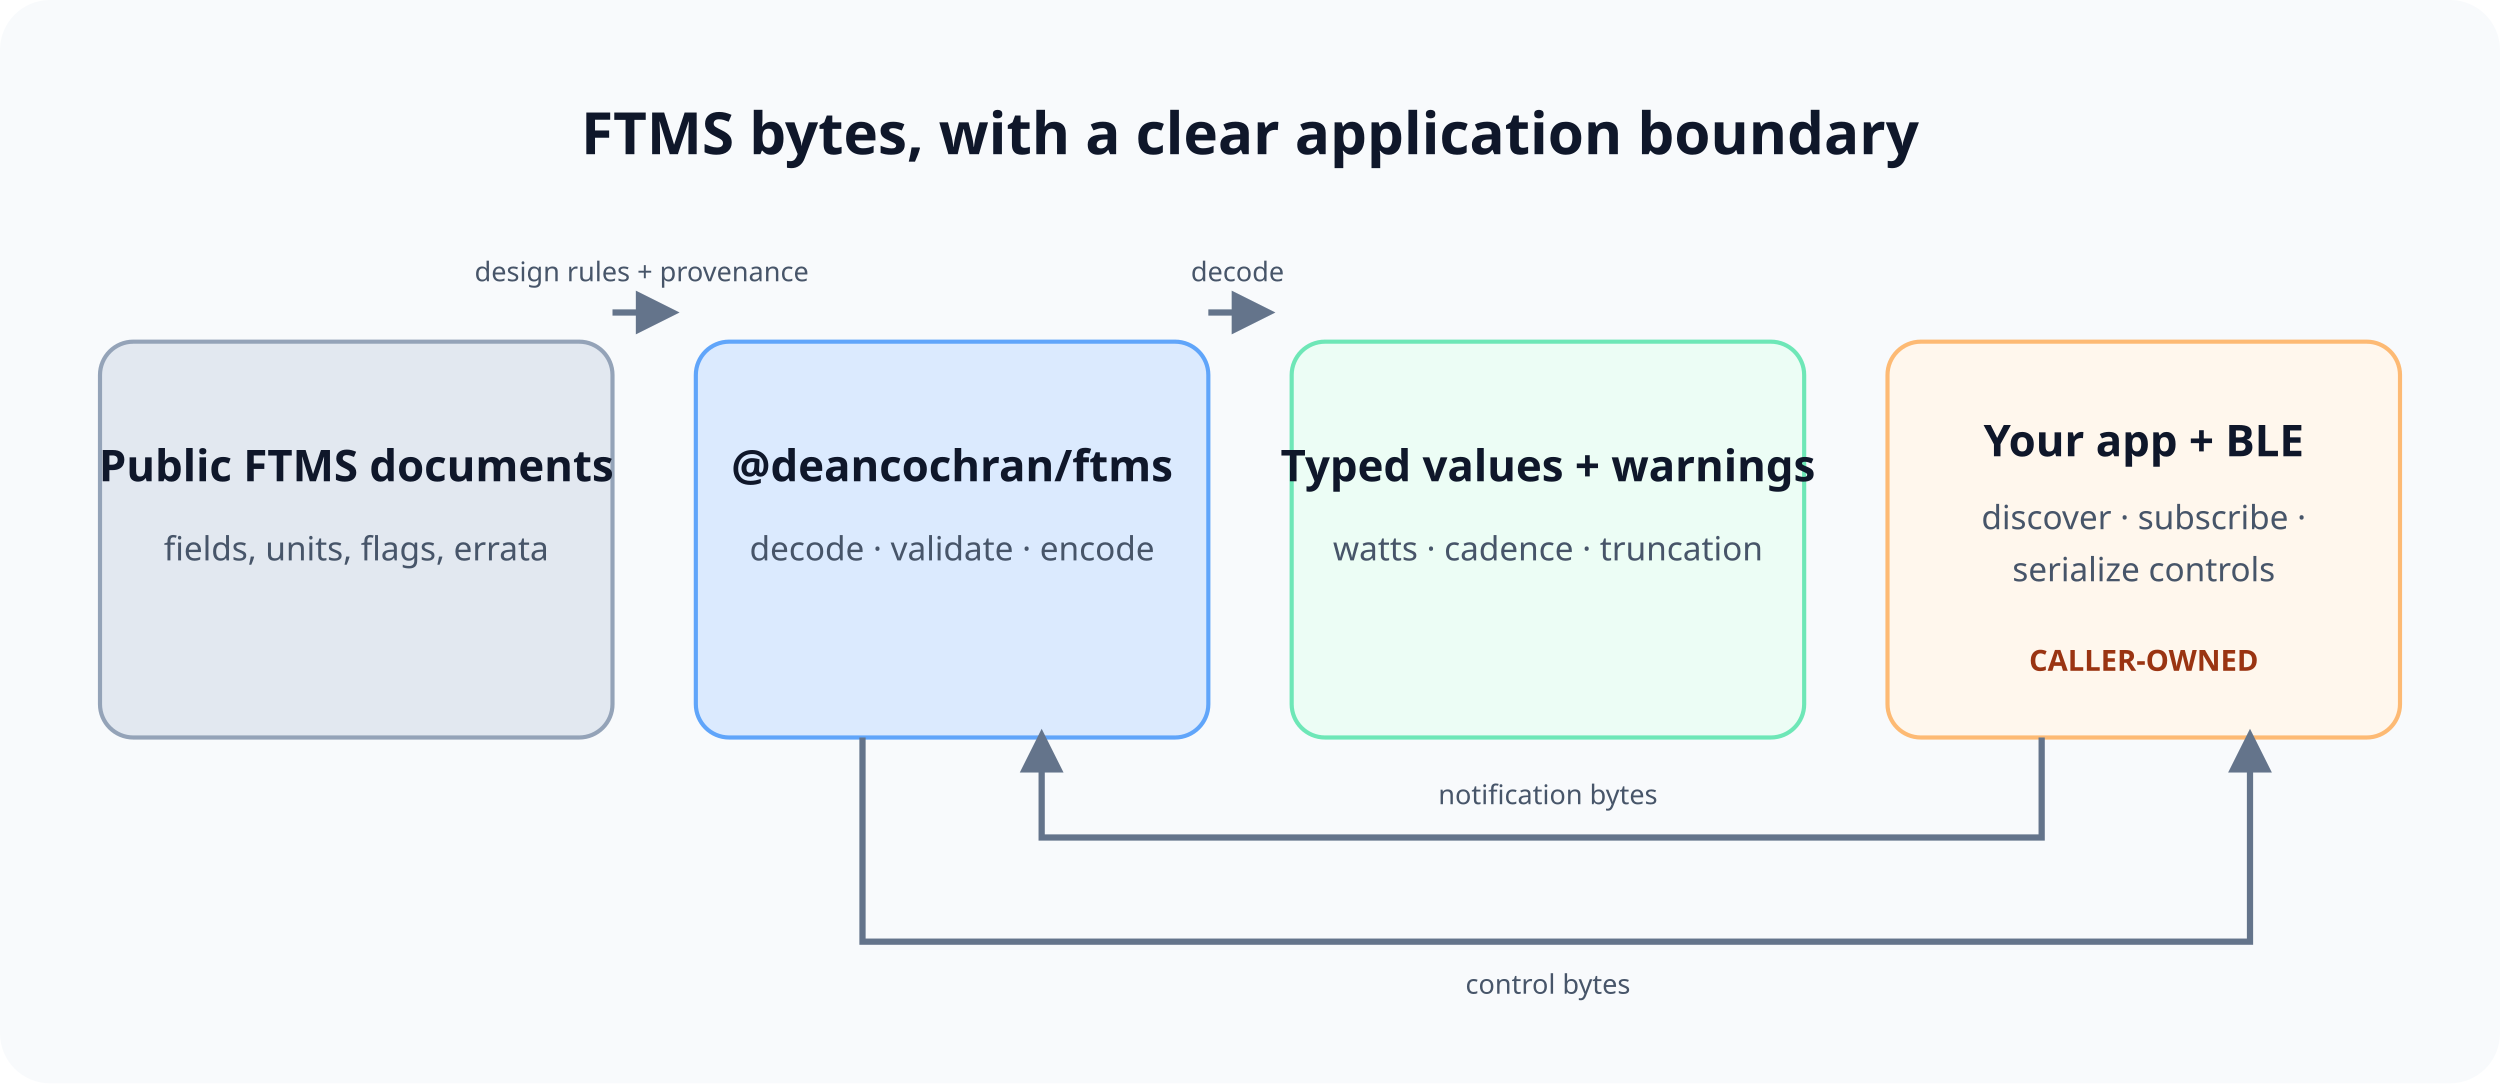
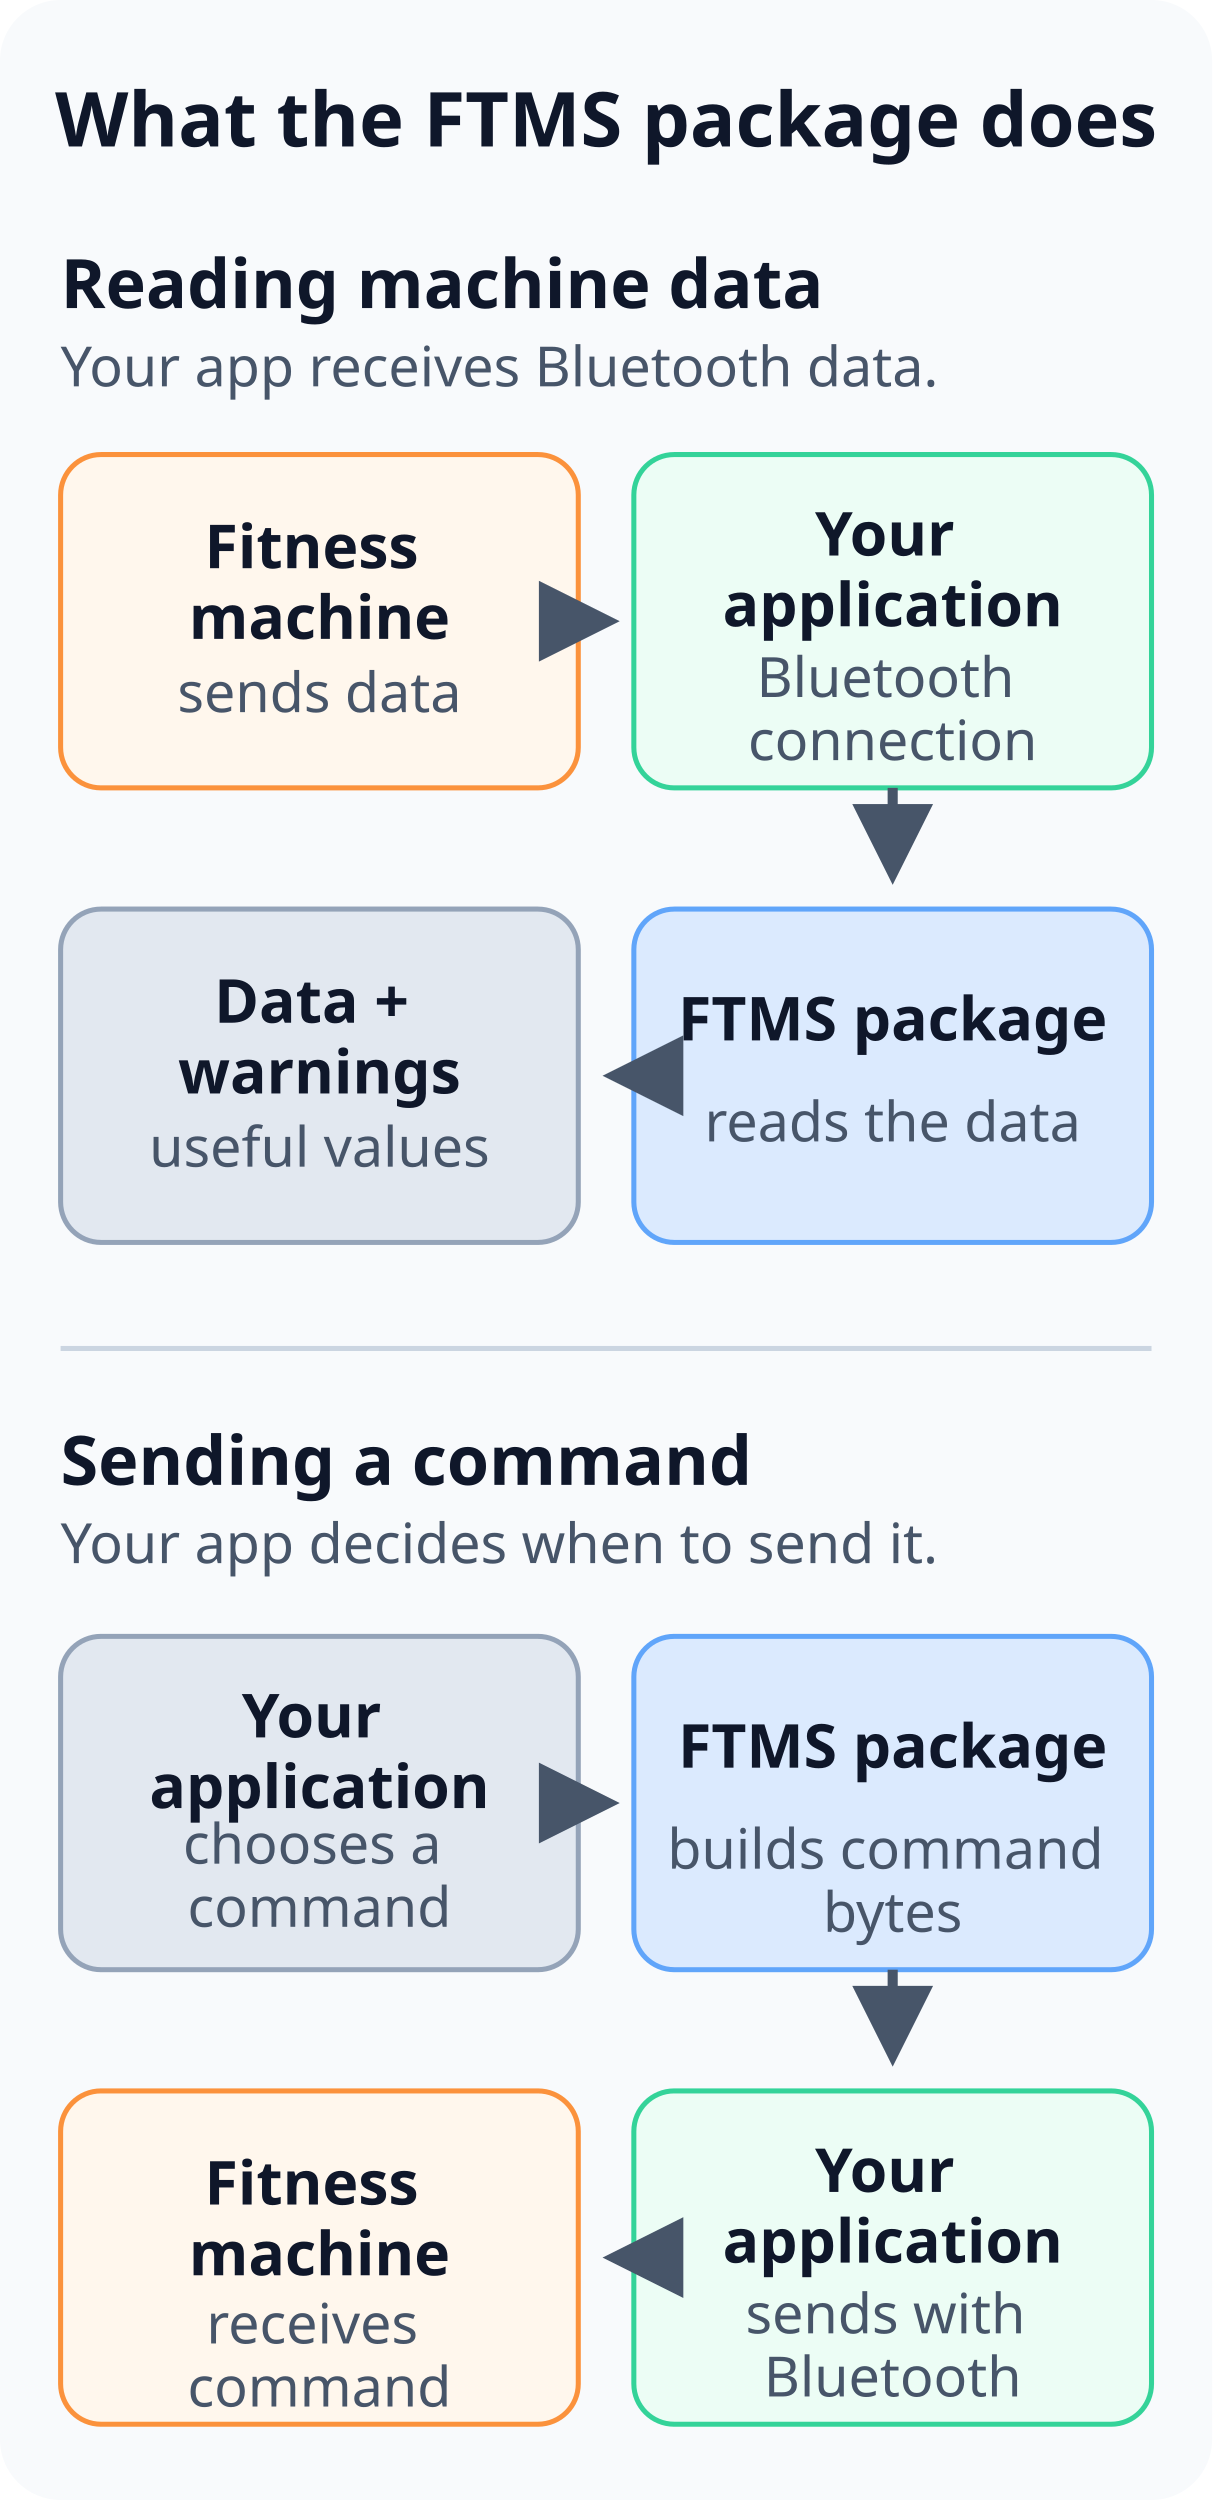
- <svg xmlns="http://www.w3.org/2000/svg" width="1200" height="520" viewBox="0 0 1200 520" role="img" aria-labelledby="title desc">
+ <svg xmlns="http://www.w3.org/2000/svg" width="480" height="990" viewBox="0 0 480 990" role="img" aria-labelledby="title desc">
  <defs>
-     <marker id="arrow" viewBox="0 0 10 10" refX="8" refY="5" markerWidth="7" markerHeight="7" orient="auto-start-reverse">
-       <path d="M 0 0 L 10 5 L 0 10 z" fill="#64748b" />
+     <marker id="arrow" viewBox="0 0 10 10" refX="8" refY="5" markerWidth="8" markerHeight="8" orient="auto">
+       <path d="M 0 0 L 10 5 L 0 10 z" fill="#475569" />
    </marker>
  </defs>
-   <rect width="1200" height="520" rx="24" fill="#f8fafc" />
-   <text x="600" y="74" fill="#0f172a" font-family="system-ui, sans-serif" font-size="28" font-weight="700" text-anchor="middle">
-         FTMS bytes, with a clear application boundary
+   <rect width="480" height="990" rx="24" fill="#f8fafc" />
+   <text x="240" y="58" fill="#0f172a" font-family="system-ui, sans-serif" font-size="30" font-weight="700" text-anchor="middle">
+         What the FTMS package does
    </text>
  <g font-family="system-ui, sans-serif" text-anchor="middle">
-     <rect x="48" y="164" width="246" height="190" rx="16" fill="#e2e8f0" stroke="#94a3b8" stroke-width="2" />
-     <text x="171" y="231" fill="#0f172a" font-size="21" font-weight="700">
-             Public FTMS documents
+     <text x="24" y="122" fill="#0f172a" font-size="27" font-weight="700" text-anchor="start">
+             Reading machine data
        </text>
-     <text x="171" y="269" fill="#475569" font-size="16">
-             fields, units, flags, errata
+     <text x="24" y="153" fill="#475569" font-size="22" text-anchor="start">
+             Your app receives Bluetooth data.
        </text>
-     <rect x="334" y="164" width="246" height="190" rx="16" fill="#dbeafe" stroke="#60a5fa" stroke-width="2" />
-     <text x="457" y="231" fill="#0f172a" font-size="21" font-weight="700">
-             @deancochran/ftms
+     <rect x="24" y="180" width="205" height="132" rx="16" fill="#fff7ed" stroke="#fb923c" stroke-width="2" />
+     <text x="126.5" y="225" fill="#0f172a" font-size="24" font-weight="700">
+       <tspan x="126.5">Fitness</tspan>
+       <tspan x="126.5" dy="28">machine</tspan>
+     </text>
+     <text x="126.5" y="282" fill="#475569" font-size="22">sends data</text>
+     <rect x="251" y="180" width="205" height="132" rx="16" fill="#ecfdf5" stroke="#34d399" stroke-width="2" />
+     <text x="353.5" y="220" fill="#0f172a" font-size="24" font-weight="700">
+       <tspan x="353.5">Your</tspan>
+       <tspan x="353.5" dy="28">application</tspan>
+     </text>
+     <text x="353.5" y="276" fill="#475569" font-size="22">
+       <tspan x="353.5">Bluetooth</tspan>
+       <tspan x="353.5" dy="25">connection</tspan>
+     </text>
+     <rect x="251" y="360" width="205" height="132" rx="16" fill="#dbeafe" stroke="#60a5fa" stroke-width="2" />
+     <text x="353.5" y="412" fill="#0f172a" font-size="24" font-weight="700">FTMS package</text>
+     <text x="353.5" y="452" fill="#475569" font-size="22">reads the data</text>
+     <rect x="24" y="360" width="205" height="132" rx="16" fill="#e2e8f0" stroke="#94a3b8" stroke-width="2" />
+     <text x="126.5" y="405" fill="#0f172a" font-size="24" font-weight="700">
+       <tspan x="126.5">Data +</tspan>
+       <tspan x="126.5" dy="28">warnings</tspan>
+     </text>
+     <text x="126.5" y="462" fill="#475569" font-size="22">useful values</text>
+     <path d="M 24 534 H 456" fill="none" stroke="#cbd5e1" stroke-width="2" />
+     <text x="24" y="588" fill="#0f172a" font-size="27" font-weight="700" text-anchor="start">
+             Sending a command
        </text>
-     <text x="457" y="269" fill="#475569" font-size="16">
-             decode · validate · encode
+     <text x="24" y="619" fill="#475569" font-size="22" text-anchor="start">
+             Your app decides when to send it.
        </text>
-     <rect x="620" y="164" width="246" height="190" rx="16" fill="#ecfdf5" stroke="#6ee7b7" stroke-width="2" />
-     <text x="743" y="231" fill="#0f172a" font-size="21" font-weight="700">
-             Typed values + warnings
-         </text>
-     <text x="743" y="269" fill="#475569" font-size="16">
-             watts · cadence · truncation
-         </text>
-     <rect x="906" y="164" width="246" height="190" rx="16" fill="#fff7ed" stroke="#fdba74" stroke-width="2" />
-     <text x="1029" y="219" fill="#0f172a" font-size="21" font-weight="700">
-             Your app + BLE
-         </text>
-     <text x="1029" y="254" fill="#475569" font-size="16">
-             discover · subscribe ·
-         </text>
-     <text x="1029" y="279" fill="#475569" font-size="16">
-             serialize controls
-         </text>
-     <text x="1029" y="322" fill="#9a3412" font-size="14" font-weight="700">
-             CALLER-OWNED
-         </text>
+     <rect x="24" y="648" width="205" height="132" rx="16" fill="#e2e8f0" stroke="#94a3b8" stroke-width="2" />
+     <text x="126.5" y="688" fill="#0f172a" font-size="24" font-weight="700">
+       <tspan x="126.5">Your</tspan>
+       <tspan x="126.5" dy="28">application</tspan>
+     </text>
+     <text x="126.5" y="738" fill="#475569" font-size="22">
+       <tspan x="126.5">chooses a</tspan>
+       <tspan x="126.5" dy="25">command</tspan>
+     </text>
+     <rect x="251" y="648" width="205" height="132" rx="16" fill="#dbeafe" stroke="#60a5fa" stroke-width="2" />
+     <text x="353.5" y="700" fill="#0f172a" font-size="24" font-weight="700">FTMS package</text>
+     <text x="353.5" y="740" fill="#475569" font-size="22">
+       <tspan x="353.5">builds command</tspan>
+       <tspan x="353.5" dy="25">bytes</tspan>
+     </text>
+     <rect x="251" y="828" width="205" height="132" rx="16" fill="#ecfdf5" stroke="#34d399" stroke-width="2" />
+     <text x="353.5" y="868" fill="#0f172a" font-size="24" font-weight="700">
+       <tspan x="353.5">Your</tspan>
+       <tspan x="353.5" dy="28">application</tspan>
+     </text>
+     <text x="353.5" y="924" fill="#475569" font-size="22">
+       <tspan x="353.5">sends with</tspan>
+       <tspan x="353.5" dy="25">Bluetooth</tspan>
+     </text>
+     <rect x="24" y="828" width="205" height="132" rx="16" fill="#fff7ed" stroke="#fb923c" stroke-width="2" />
+     <text x="126.5" y="873" fill="#0f172a" font-size="24" font-weight="700">
+       <tspan x="126.5">Fitness</tspan>
+       <tspan x="126.5" dy="28">machine</tspan>
+     </text>
+     <text x="126.5" y="928" fill="#475569" font-size="22">
+       <tspan x="126.5">receives</tspan>
+       <tspan x="126.5" dy="25">command</tspan>
+     </text>
  </g>
-   <g font-family="system-ui, sans-serif" fill="#475569" font-size="13" text-anchor="middle">
-     <text x="308" y="135">design rules + provenance</text>
-     <text x="594" y="135">decode</text>
-     <text x="743" y="386">notification bytes</text>
-     <text x="743" y="477">control bytes</text>
-   </g>
-   <g fill="none" stroke="#64748b" stroke-width="3" marker-end="url(#arrow)">
-     <path d="M 294 150 H 322" />
-     <path d="M 580 150 H 608" />
-     <path d="M 980 354 V 402 H 500 V 354" />
-     <path d="M 414 354 V 452 H 1080 V 354" />
+   <g fill="none" stroke="#475569" stroke-width="4" marker-end="url(#arrow)">
+     <path d="M 229 246 H 239" />
+     <path d="M 353.5 312 V 344" />
+     <path d="M 251 426 H 245" />
+     <path d="M 229 714 H 239" />
+     <path d="M 353.5 780 V 812" />
+     <path d="M 251 894 H 245" />
  </g>
</svg>
